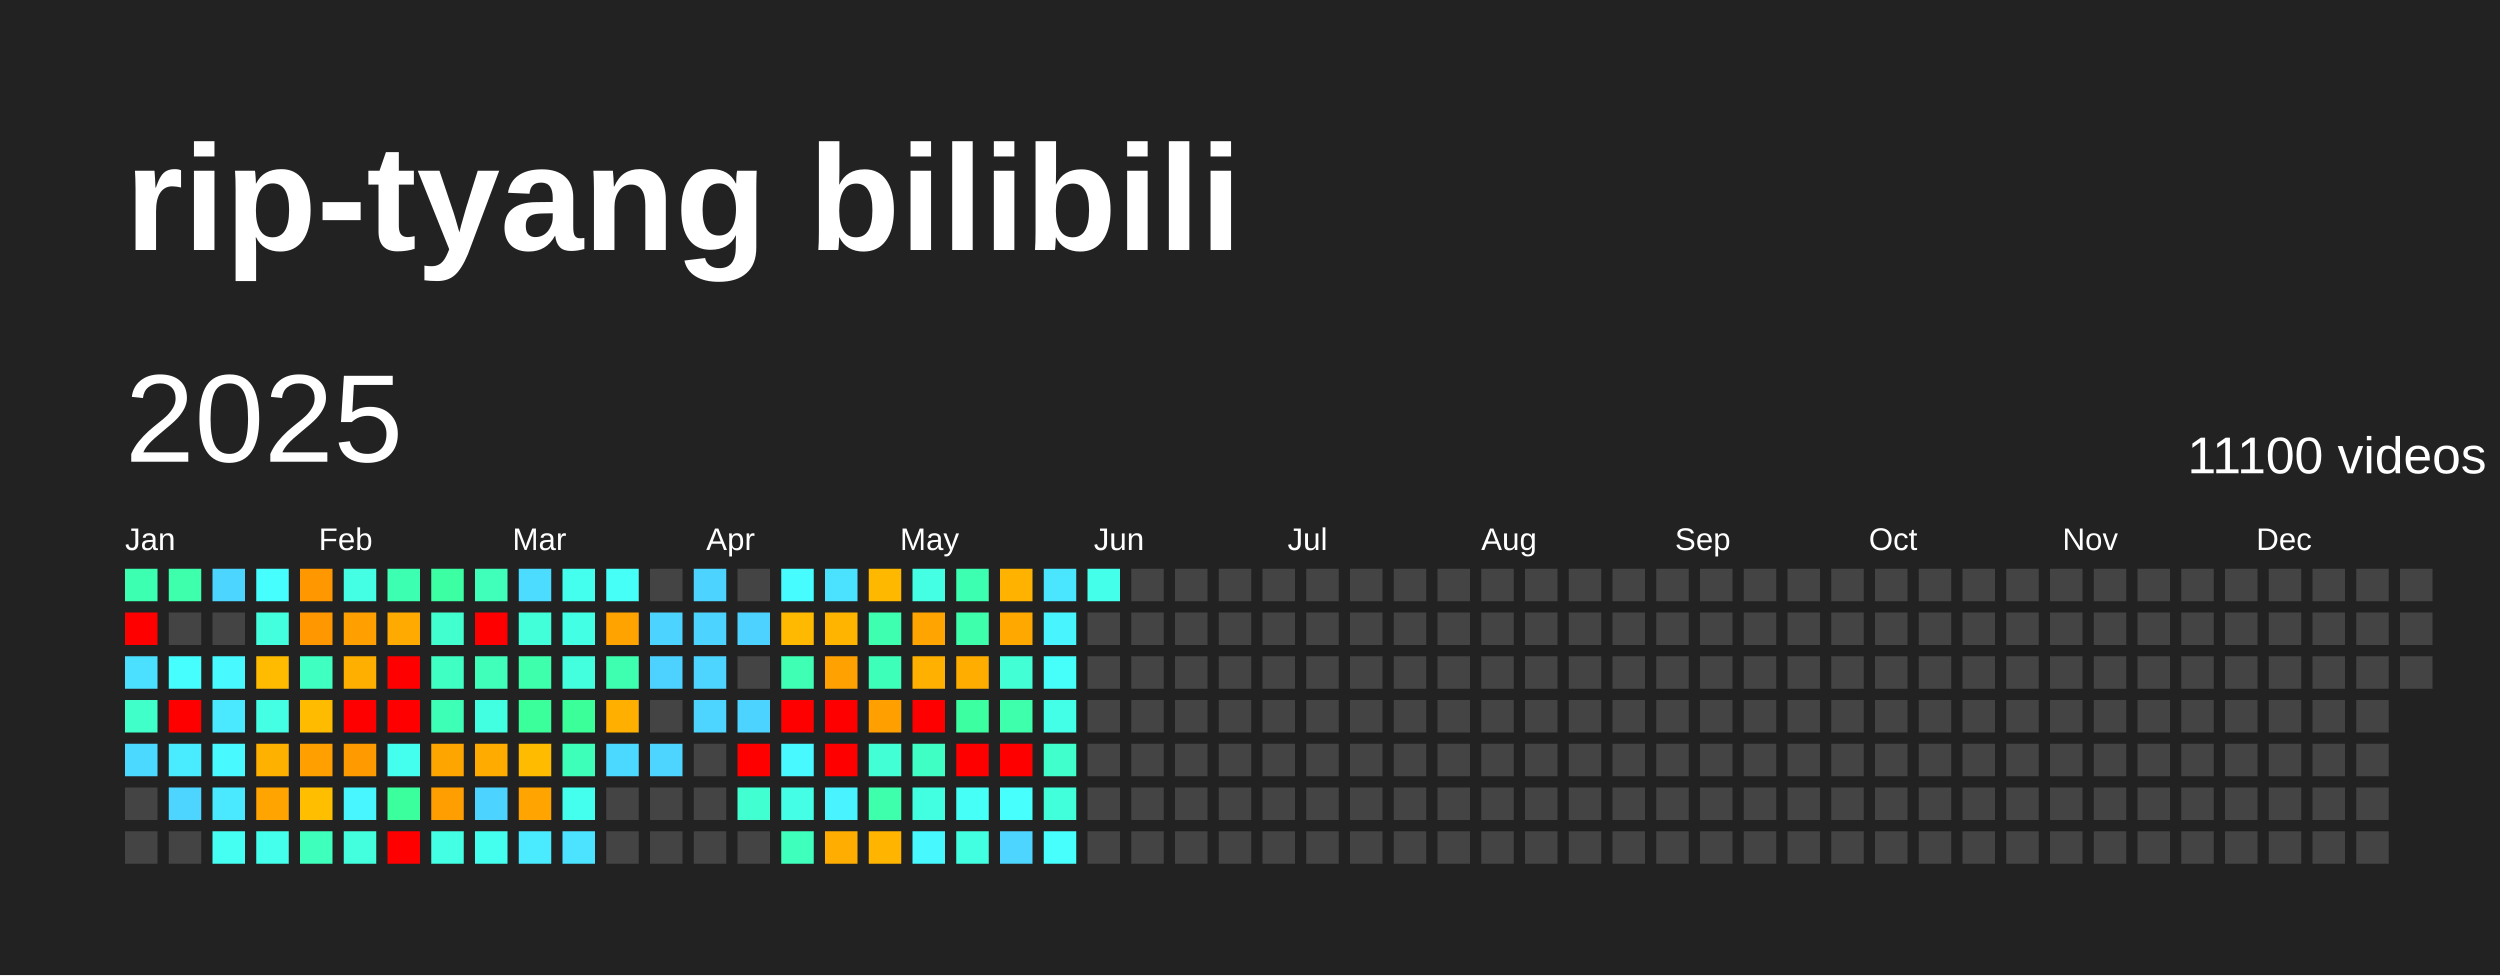
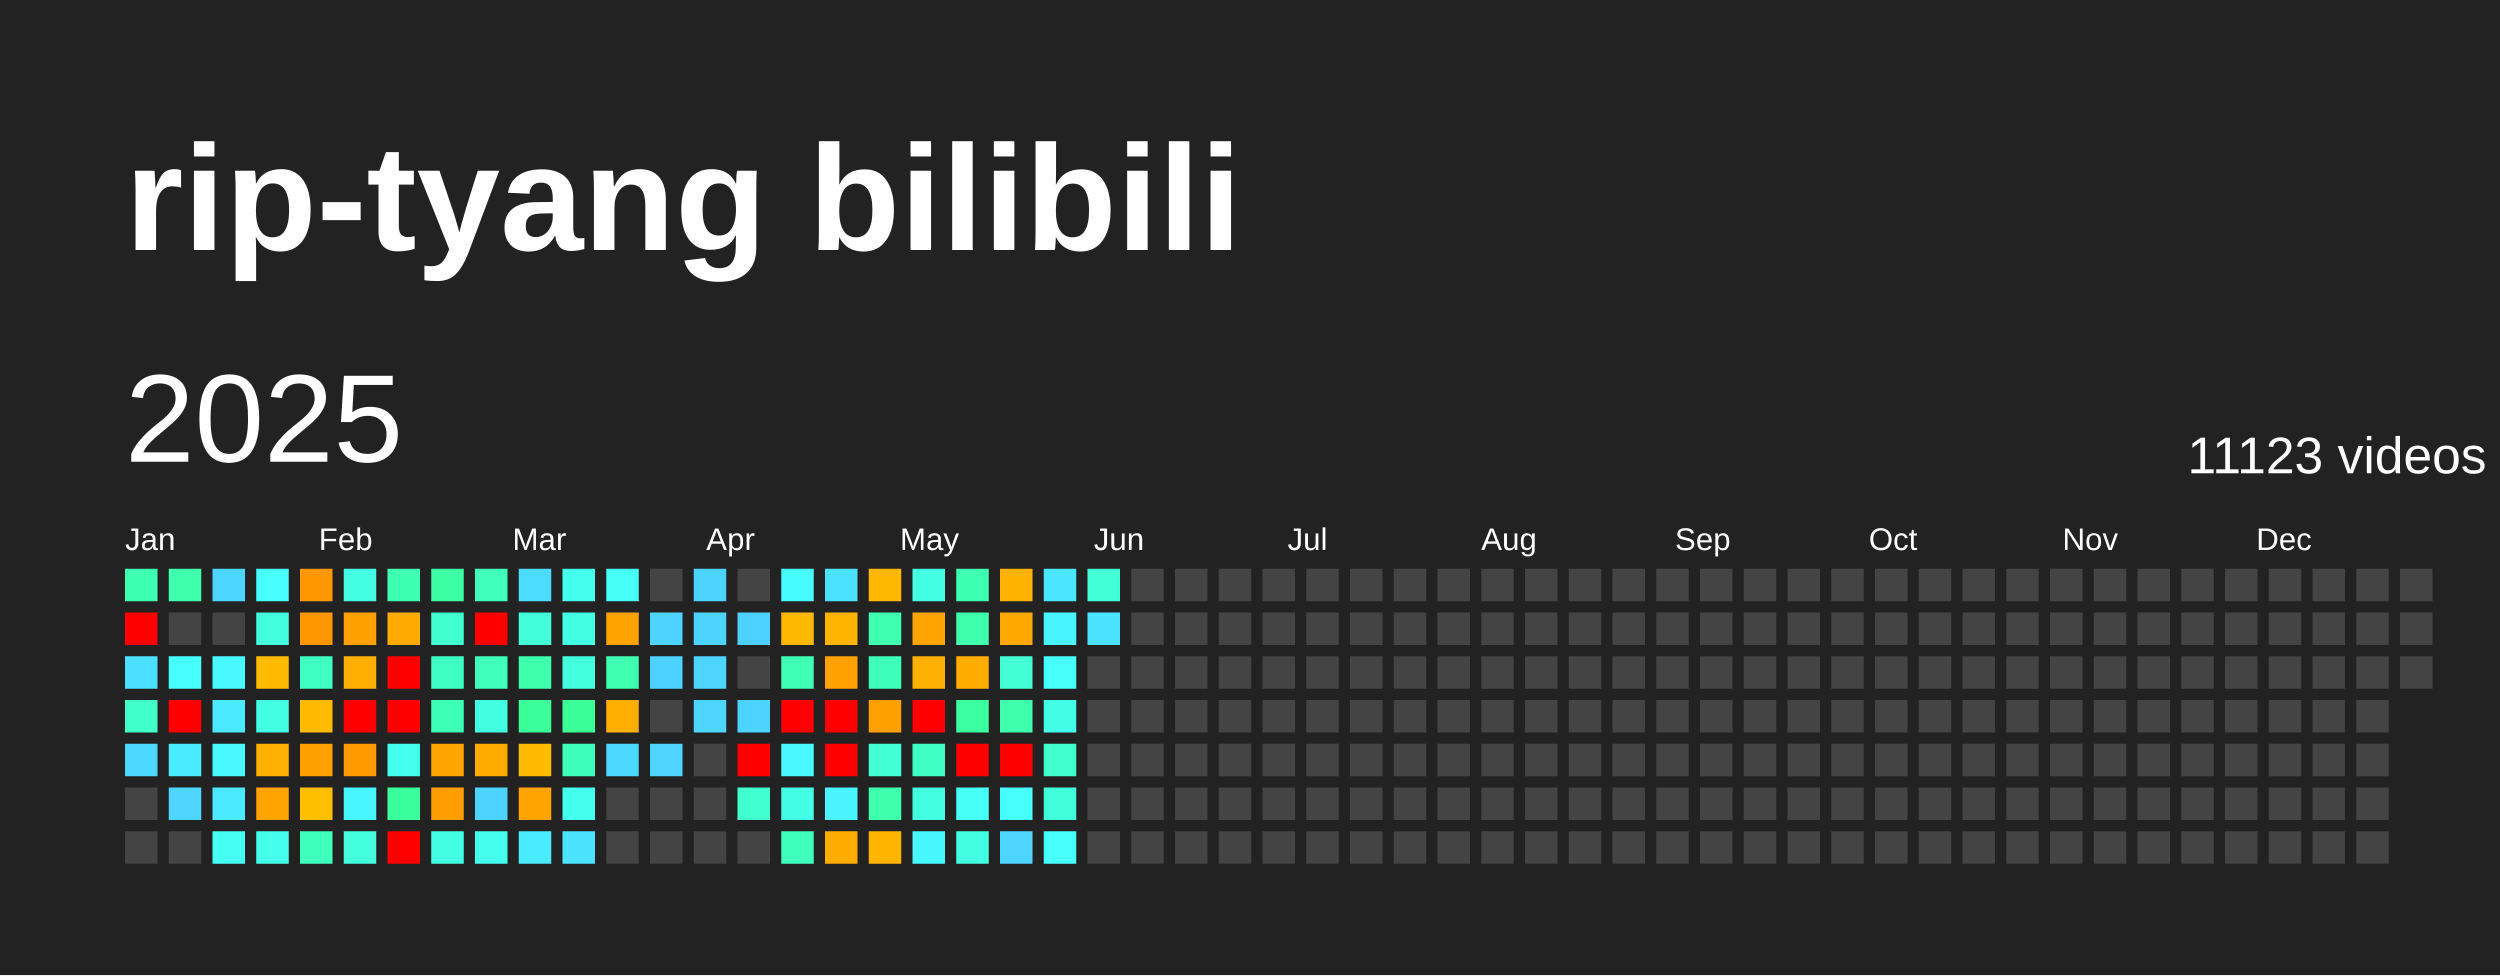
<svg xmlns="http://www.w3.org/2000/svg" baseProfile="full" height="78mm" version="1.1" viewBox="0,0,200,78" width="200mm">
  <defs />
  <rect fill="#222222" height="78" width="200" x="0" y="0" />
  <text fill="#FFFFFF" style="font-size:12px; font-family:Arial; font-weight:bold;" x="10" y="20">rip-tyang bilibili</text>
  <text dominant-baseline="hanging" fill="#FFFFFF" style="font-size:10.0px; font-family:Arial;" x="10" y="30">2025</text>
-   <text dominant-baseline="hanging" fill="#FFFFFF" style="font-size:4.125px; font-family:Arial;" x="175" y="35">11100 videos</text>
+   <text dominant-baseline="hanging" fill="#FFFFFF" style="font-size:4.125px; font-family:Arial;" x="175" y="35">11123 videos</text>
  <text fill="#FFFFFF" style="font-size:2.5px; font-family:Arial" x="10.0" y="44">Jan</text>
  <text fill="#FFFFFF" style="font-size:2.5px; font-family:Arial" x="25.5" y="44">Feb</text>
  <text fill="#FFFFFF" style="font-size:2.5px; font-family:Arial" x="41.0" y="44">Mar</text>
  <text fill="#FFFFFF" style="font-size:2.5px; font-family:Arial" x="56.5" y="44">Apr</text>
  <text fill="#FFFFFF" style="font-size:2.5px; font-family:Arial" x="72.0" y="44">May</text>
  <text fill="#FFFFFF" style="font-size:2.5px; font-family:Arial" x="87.5" y="44">Jun</text>
  <text fill="#FFFFFF" style="font-size:2.5px; font-family:Arial" x="103.0" y="44">Jul</text>
  <text fill="#FFFFFF" style="font-size:2.5px; font-family:Arial" x="118.5" y="44">Aug</text>
  <text fill="#FFFFFF" style="font-size:2.5px; font-family:Arial" x="134.0" y="44">Sep</text>
  <text fill="#FFFFFF" style="font-size:2.5px; font-family:Arial" x="149.5" y="44">Oct</text>
  <text fill="#FFFFFF" style="font-size:2.5px; font-family:Arial" x="165.0" y="44">Nov</text>
  <text fill="#FFFFFF" style="font-size:2.5px; font-family:Arial" x="180.5" y="44">Dec</text>
  <rect fill="#3dffb1" height="2.6" width="2.6" x="10.0" y="45.5" />
  <rect fill="red" height="2.6" width="2.6" x="10.0" y="49.0" />
  <rect fill="#4be0ff" height="2.6" width="2.6" x="10.0" y="52.5" />
  <rect fill="#40ffc8" height="2.6" width="2.6" x="10.0" y="56.0" />
  <rect fill="#4cd9ff" height="2.6" width="2.6" x="10.0" y="59.5" />
  <rect fill="#444444" height="2.6" width="2.6" x="10.0" y="63.0" />
  <rect fill="#444444" height="2.6" width="2.6" x="10.0" y="66.5" />
  <rect fill="#3dffac" height="2.6" width="2.6" x="13.5" y="45.5" />
  <rect fill="#444444" height="2.6" width="2.6" x="13.5" y="49.0" />
  <rect fill="#47feff" height="2.6" width="2.6" x="13.5" y="52.5" />
  <rect fill="red" height="2.6" width="2.6" x="13.5" y="56.0" />
  <rect fill="#49ecff" height="2.6" width="2.6" x="13.5" y="59.5" />
  <rect fill="#4dd5ff" height="2.6" width="2.6" x="13.5" y="63.0" />
  <rect fill="#444444" height="2.6" width="2.6" x="13.5" y="66.5" />
  <rect fill="#4cd6ff" height="2.6" width="2.6" x="17.0" y="45.5" />
  <rect fill="#444444" height="2.6" width="2.6" x="17.0" y="49.0" />
  <rect fill="#48f9ff" height="2.6" width="2.6" x="17.0" y="52.5" />
  <rect fill="#4ae9ff" height="2.6" width="2.6" x="17.0" y="56.0" />
  <rect fill="#48f9ff" height="2.6" width="2.6" x="17.0" y="59.5" />
  <rect fill="#4ae9ff" height="2.6" width="2.6" x="17.0" y="63.0" />
  <rect fill="#45fff2" height="2.6" width="2.6" x="17.0" y="66.5" />
  <rect fill="#47feff" height="2.6" width="2.6" x="20.5" y="45.5" />
  <rect fill="#43ffdd" height="2.6" width="2.6" x="20.5" y="49.0" />
  <rect fill="#ffbb00" height="2.6" width="2.6" x="20.5" y="52.5" />
  <rect fill="#44ffe4" height="2.6" width="2.6" x="20.5" y="56.0" />
  <rect fill="#ffb100" height="2.6" width="2.6" x="20.5" y="59.5" />
  <rect fill="#ffa400" height="2.6" width="2.6" x="20.5" y="63.0" />
  <rect fill="#44ffeb" height="2.6" width="2.6" x="20.5" y="66.5" />
  <rect fill="#ff9700" height="2.6" width="2.6" x="24.0" y="45.5" />
  <rect fill="#ff9700" height="2.6" width="2.6" x="24.0" y="49.0" />
  <rect fill="#3fffc1" height="2.6" width="2.6" x="24.0" y="52.5" />
  <rect fill="#ffbb00" height="2.6" width="2.6" x="24.0" y="56.0" />
  <rect fill="#ff9f00" height="2.6" width="2.6" x="24.0" y="59.5" />
  <rect fill="#ffbf00" height="2.6" width="2.6" x="24.0" y="63.0" />
  <rect fill="#3fffbc" height="2.6" width="2.6" x="24.0" y="66.5" />
  <rect fill="#44ffe4" height="2.6" width="2.6" x="27.5" y="45.5" />
  <rect fill="#ffa000" height="2.6" width="2.6" x="27.5" y="49.0" />
  <rect fill="#ffaf00" height="2.6" width="2.6" x="27.5" y="52.5" />
  <rect fill="red" height="2.6" width="2.6" x="27.5" y="56.0" />
  <rect fill="#ff9a00" height="2.6" width="2.6" x="27.5" y="59.5" />
  <rect fill="#48f6ff" height="2.6" width="2.6" x="27.5" y="63.0" />
  <rect fill="#43ffdd" height="2.6" width="2.6" x="27.5" y="66.5" />
  <rect fill="#3dffb1" height="2.6" width="2.6" x="31.0" y="45.5" />
  <rect fill="#ffaa00" height="2.6" width="2.6" x="31.0" y="49.0" />
  <rect fill="red" height="2.6" width="2.6" x="31.0" y="52.5" />
  <rect fill="red" height="2.6" width="2.6" x="31.0" y="56.0" />
  <rect fill="#45ffee" height="2.6" width="2.6" x="31.0" y="59.5" />
  <rect fill="#3bff9c" height="2.6" width="2.6" x="31.0" y="63.0" />
  <rect fill="red" height="2.6" width="2.6" x="31.0" y="66.5" />
  <rect fill="#3cffa3" height="2.6" width="2.6" x="34.5" y="45.5" />
  <rect fill="#41ffce" height="2.6" width="2.6" x="34.5" y="49.0" />
  <rect fill="#40ffc3" height="2.6" width="2.6" x="34.5" y="52.5" />
  <rect fill="#3effb6" height="2.6" width="2.6" x="34.5" y="56.0" />
  <rect fill="#ffa500" height="2.6" width="2.6" x="34.5" y="59.5" />
  <rect fill="#ff9e00" height="2.6" width="2.6" x="34.5" y="63.0" />
  <rect fill="#43ffe3" height="2.6" width="2.6" x="34.5" y="66.5" />
  <rect fill="#3fffbb" height="2.6" width="2.6" x="38.0" y="45.5" />
  <rect fill="red" height="2.6" width="2.6" x="38.0" y="49.0" />
  <rect fill="#3fffbb" height="2.6" width="2.6" x="38.0" y="52.5" />
  <rect fill="#43ffe1" height="2.6" width="2.6" x="38.0" y="56.0" />
  <rect fill="#ffab00" height="2.6" width="2.6" x="38.0" y="59.5" />
  <rect fill="#4dd3ff" height="2.6" width="2.6" x="38.0" y="63.0" />
  <rect fill="#45ffee" height="2.6" width="2.6" x="38.0" y="66.5" />
  <rect fill="#4cdcff" height="2.6" width="2.6" x="41.5" y="45.5" />
  <rect fill="#42ffd9" height="2.6" width="2.6" x="41.5" y="49.0" />
  <rect fill="#3dffac" height="2.6" width="2.6" x="41.5" y="52.5" />
  <rect fill="#3bff9b" height="2.6" width="2.6" x="41.5" y="56.0" />
  <rect fill="#ffbb00" height="2.6" width="2.6" x="41.5" y="59.5" />
  <rect fill="#ffa400" height="2.6" width="2.6" x="41.5" y="63.0" />
  <rect fill="#4aeaff" height="2.6" width="2.6" x="41.5" y="66.5" />
  <rect fill="#45ffee" height="2.6" width="2.6" x="45.0" y="45.5" />
  <rect fill="#43ffe3" height="2.6" width="2.6" x="45.0" y="49.0" />
  <rect fill="#43ffdd" height="2.6" width="2.6" x="45.0" y="52.5" />
  <rect fill="#3bff99" height="2.6" width="2.6" x="45.0" y="56.0" />
  <rect fill="#3effb9" height="2.6" width="2.6" x="45.0" y="59.5" />
  <rect fill="#45ffee" height="2.6" width="2.6" x="45.0" y="63.0" />
  <rect fill="#4be3ff" height="2.6" width="2.6" x="45.0" y="66.5" />
  <rect fill="#46fff6" height="2.6" width="2.6" x="48.5" y="45.5" />
  <rect fill="#ffa300" height="2.6" width="2.6" x="48.5" y="49.0" />
  <rect fill="#3dffaf" height="2.6" width="2.6" x="48.5" y="52.5" />
  <rect fill="#ffaf00" height="2.6" width="2.6" x="48.5" y="56.0" />
  <rect fill="#4cd9ff" height="2.6" width="2.6" x="48.5" y="59.5" />
  <rect fill="#444444" height="2.6" width="2.6" x="48.5" y="63.0" />
  <rect fill="#444444" height="2.6" width="2.6" x="48.5" y="66.5" />
  <rect fill="#444444" height="2.6" width="2.6" x="52.0" y="45.5" />
  <rect fill="#4dd3ff" height="2.6" width="2.6" x="52.0" y="49.0" />
  <rect fill="#4dd2ff" height="2.6" width="2.6" x="52.0" y="52.5" />
  <rect fill="#444444" height="2.6" width="2.6" x="52.0" y="56.0" />
  <rect fill="#4dd5ff" height="2.6" width="2.6" x="52.0" y="59.5" />
  <rect fill="#444444" height="2.6" width="2.6" x="52.0" y="63.0" />
  <rect fill="#444444" height="2.6" width="2.6" x="52.0" y="66.5" />
  <rect fill="#4dd3ff" height="2.6" width="2.6" x="55.5" y="45.5" />
  <rect fill="#4dd3ff" height="2.6" width="2.6" x="55.5" y="49.0" />
  <rect fill="#4dd5ff" height="2.6" width="2.6" x="55.5" y="52.5" />
  <rect fill="#4dd5ff" height="2.6" width="2.6" x="55.5" y="56.0" />
  <rect fill="#444444" height="2.6" width="2.6" x="55.5" y="59.5" />
  <rect fill="#444444" height="2.6" width="2.6" x="55.5" y="63.0" />
  <rect fill="#444444" height="2.6" width="2.6" x="55.5" y="66.5" />
  <rect fill="#444444" height="2.6" width="2.6" x="59.0" y="45.5" />
  <rect fill="#4dd2ff" height="2.6" width="2.6" x="59.0" y="49.0" />
  <rect fill="#444444" height="2.6" width="2.6" x="59.0" y="52.5" />
  <rect fill="#4dd3ff" height="2.6" width="2.6" x="59.0" y="56.0" />
  <rect fill="red" height="2.6" width="2.6" x="59.0" y="59.5" />
  <rect fill="#41ffd0" height="2.6" width="2.6" x="59.0" y="63.0" />
  <rect fill="#444444" height="2.6" width="2.6" x="59.0" y="66.5" />
  <rect fill="#47fcff" height="2.6" width="2.6" x="62.5" y="45.5" />
  <rect fill="#ffb900" height="2.6" width="2.6" x="62.5" y="49.0" />
  <rect fill="#3effb4" height="2.6" width="2.6" x="62.5" y="52.5" />
  <rect fill="red" height="2.6" width="2.6" x="62.5" y="56.0" />
  <rect fill="#48f9ff" height="2.6" width="2.6" x="62.5" y="59.5" />
  <rect fill="#44ffe6" height="2.6" width="2.6" x="62.5" y="63.0" />
  <rect fill="#3fffbc" height="2.6" width="2.6" x="62.5" y="66.5" />
  <rect fill="#4be2ff" height="2.6" width="2.6" x="66.0" y="45.5" />
  <rect fill="#ffb400" height="2.6" width="2.6" x="66.0" y="49.0" />
  <rect fill="#ffa100" height="2.6" width="2.6" x="66.0" y="52.5" />
  <rect fill="red" height="2.6" width="2.6" x="66.0" y="56.0" />
  <rect fill="red" height="2.6" width="2.6" x="66.0" y="59.5" />
  <rect fill="#49f3ff" height="2.6" width="2.6" x="66.0" y="63.0" />
  <rect fill="#ffad00" height="2.6" width="2.6" x="66.0" y="66.5" />
  <rect fill="#ffb800" height="2.6" width="2.6" x="69.5" y="45.5" />
  <rect fill="#3dffaf" height="2.6" width="2.6" x="69.5" y="49.0" />
  <rect fill="#3effb9" height="2.6" width="2.6" x="69.5" y="52.5" />
  <rect fill="#ffa000" height="2.6" width="2.6" x="69.5" y="56.0" />
  <rect fill="#42ffd5" height="2.6" width="2.6" x="69.5" y="59.5" />
  <rect fill="#3dffac" height="2.6" width="2.6" x="69.5" y="63.0" />
  <rect fill="#ffb500" height="2.6" width="2.6" x="69.5" y="66.5" />
  <rect fill="#44ffe4" height="2.6" width="2.6" x="73.0" y="45.5" />
  <rect fill="#ffa400" height="2.6" width="2.6" x="73.0" y="49.0" />
  <rect fill="#ffb000" height="2.6" width="2.6" x="73.0" y="52.5" />
  <rect fill="red" height="2.6" width="2.6" x="73.0" y="56.0" />
  <rect fill="#40ffc5" height="2.6" width="2.6" x="73.0" y="59.5" />
  <rect fill="#43ffe1" height="2.6" width="2.6" x="73.0" y="63.0" />
  <rect fill="#48f8ff" height="2.6" width="2.6" x="73.0" y="66.5" />
  <rect fill="#3dffb1" height="2.6" width="2.6" x="76.5" y="45.5" />
  <rect fill="#3dffac" height="2.6" width="2.6" x="76.5" y="49.0" />
  <rect fill="#ffae00" height="2.6" width="2.6" x="76.5" y="52.5" />
  <rect fill="#3bffa0" height="2.6" width="2.6" x="76.5" y="56.0" />
  <rect fill="red" height="2.6" width="2.6" x="76.5" y="59.5" />
  <rect fill="#46fff7" height="2.6" width="2.6" x="76.5" y="63.0" />
  <rect fill="#43ffe1" height="2.6" width="2.6" x="76.5" y="66.5" />
  <rect fill="#ffb200" height="2.6" width="2.6" x="80.0" y="45.5" />
  <rect fill="#ffa900" height="2.6" width="2.6" x="80.0" y="49.0" />
  <rect fill="#42ffd5" height="2.6" width="2.6" x="80.0" y="52.5" />
  <rect fill="#3dffac" height="2.6" width="2.6" x="80.0" y="56.0" />
  <rect fill="red" height="2.6" width="2.6" x="80.0" y="59.5" />
  <rect fill="#47fffc" height="2.6" width="2.6" x="80.0" y="63.0" />
  <rect fill="#4dd5ff" height="2.6" width="2.6" x="80.0" y="66.5" />
  <rect fill="#4ae5ff" height="2.6" width="2.6" x="83.5" y="45.5" />
  <rect fill="#48f5ff" height="2.6" width="2.6" x="83.5" y="49.0" />
  <rect fill="#46fffa" height="2.6" width="2.6" x="83.5" y="52.5" />
  <rect fill="#44ffe8" height="2.6" width="2.6" x="83.5" y="56.0" />
  <rect fill="#41ffcd" height="2.6" width="2.6" x="83.5" y="59.5" />
  <rect fill="#42ffdb" height="2.6" width="2.6" x="83.5" y="63.0" />
  <rect fill="#47fffc" height="2.6" width="2.6" x="83.5" y="66.5" />
-   <rect fill="#44ffe9" height="2.6" width="2.6" x="87.0" y="45.5" />
-   <rect fill="#444444" height="2.6" width="2.6" x="87.0" y="49.0" />
+   <rect fill="#42ffd8" height="2.6" width="2.6" x="87.0" y="45.5" />
+   <rect fill="#4be2ff" height="2.6" width="2.6" x="87.0" y="49.0" />
  <rect fill="#444444" height="2.6" width="2.6" x="87.0" y="52.5" />
  <rect fill="#444444" height="2.6" width="2.6" x="87.0" y="56.0" />
  <rect fill="#444444" height="2.6" width="2.6" x="87.0" y="59.5" />
  <rect fill="#444444" height="2.6" width="2.6" x="87.0" y="63.0" />
  <rect fill="#444444" height="2.6" width="2.6" x="87.0" y="66.5" />
  <rect fill="#444444" height="2.6" width="2.6" x="90.5" y="45.5" />
  <rect fill="#444444" height="2.6" width="2.6" x="90.5" y="49.0" />
  <rect fill="#444444" height="2.6" width="2.6" x="90.5" y="52.5" />
  <rect fill="#444444" height="2.6" width="2.6" x="90.5" y="56.0" />
  <rect fill="#444444" height="2.6" width="2.6" x="90.5" y="59.5" />
  <rect fill="#444444" height="2.6" width="2.6" x="90.5" y="63.0" />
  <rect fill="#444444" height="2.6" width="2.6" x="90.5" y="66.5" />
  <rect fill="#444444" height="2.6" width="2.6" x="94.0" y="45.5" />
  <rect fill="#444444" height="2.6" width="2.6" x="94.0" y="49.0" />
  <rect fill="#444444" height="2.6" width="2.6" x="94.0" y="52.5" />
  <rect fill="#444444" height="2.6" width="2.6" x="94.0" y="56.0" />
  <rect fill="#444444" height="2.6" width="2.6" x="94.0" y="59.5" />
  <rect fill="#444444" height="2.6" width="2.6" x="94.0" y="63.0" />
  <rect fill="#444444" height="2.6" width="2.6" x="94.0" y="66.5" />
  <rect fill="#444444" height="2.6" width="2.6" x="97.5" y="45.5" />
  <rect fill="#444444" height="2.6" width="2.6" x="97.5" y="49.0" />
  <rect fill="#444444" height="2.6" width="2.6" x="97.5" y="52.5" />
  <rect fill="#444444" height="2.6" width="2.6" x="97.5" y="56.0" />
  <rect fill="#444444" height="2.6" width="2.6" x="97.5" y="59.5" />
  <rect fill="#444444" height="2.6" width="2.6" x="97.5" y="63.0" />
  <rect fill="#444444" height="2.6" width="2.6" x="97.5" y="66.5" />
  <rect fill="#444444" height="2.6" width="2.6" x="101.0" y="45.5" />
  <rect fill="#444444" height="2.6" width="2.6" x="101.0" y="49.0" />
  <rect fill="#444444" height="2.6" width="2.6" x="101.0" y="52.5" />
  <rect fill="#444444" height="2.6" width="2.6" x="101.0" y="56.0" />
  <rect fill="#444444" height="2.6" width="2.6" x="101.0" y="59.5" />
  <rect fill="#444444" height="2.6" width="2.6" x="101.0" y="63.0" />
  <rect fill="#444444" height="2.6" width="2.6" x="101.0" y="66.5" />
  <rect fill="#444444" height="2.6" width="2.6" x="104.5" y="45.5" />
  <rect fill="#444444" height="2.6" width="2.6" x="104.5" y="49.0" />
  <rect fill="#444444" height="2.6" width="2.6" x="104.5" y="52.5" />
  <rect fill="#444444" height="2.6" width="2.6" x="104.5" y="56.0" />
  <rect fill="#444444" height="2.6" width="2.6" x="104.5" y="59.5" />
  <rect fill="#444444" height="2.6" width="2.6" x="104.5" y="63.0" />
  <rect fill="#444444" height="2.6" width="2.6" x="104.5" y="66.5" />
  <rect fill="#444444" height="2.6" width="2.6" x="108.0" y="45.5" />
  <rect fill="#444444" height="2.6" width="2.6" x="108.0" y="49.0" />
  <rect fill="#444444" height="2.6" width="2.6" x="108.0" y="52.5" />
  <rect fill="#444444" height="2.6" width="2.6" x="108.0" y="56.0" />
  <rect fill="#444444" height="2.6" width="2.6" x="108.0" y="59.5" />
  <rect fill="#444444" height="2.6" width="2.6" x="108.0" y="63.0" />
  <rect fill="#444444" height="2.6" width="2.6" x="108.0" y="66.5" />
  <rect fill="#444444" height="2.6" width="2.6" x="111.5" y="45.5" />
  <rect fill="#444444" height="2.6" width="2.6" x="111.5" y="49.0" />
  <rect fill="#444444" height="2.6" width="2.6" x="111.5" y="52.5" />
  <rect fill="#444444" height="2.6" width="2.6" x="111.5" y="56.0" />
  <rect fill="#444444" height="2.6" width="2.6" x="111.5" y="59.5" />
  <rect fill="#444444" height="2.6" width="2.6" x="111.5" y="63.0" />
  <rect fill="#444444" height="2.6" width="2.6" x="111.5" y="66.5" />
  <rect fill="#444444" height="2.6" width="2.6" x="115.0" y="45.5" />
  <rect fill="#444444" height="2.6" width="2.6" x="115.0" y="49.0" />
  <rect fill="#444444" height="2.6" width="2.6" x="115.0" y="52.5" />
  <rect fill="#444444" height="2.6" width="2.6" x="115.0" y="56.0" />
  <rect fill="#444444" height="2.6" width="2.6" x="115.0" y="59.5" />
  <rect fill="#444444" height="2.6" width="2.6" x="115.0" y="63.0" />
  <rect fill="#444444" height="2.6" width="2.6" x="115.0" y="66.5" />
  <rect fill="#444444" height="2.6" width="2.6" x="118.5" y="45.5" />
  <rect fill="#444444" height="2.6" width="2.6" x="118.5" y="49.0" />
  <rect fill="#444444" height="2.6" width="2.6" x="118.5" y="52.5" />
  <rect fill="#444444" height="2.6" width="2.6" x="118.5" y="56.0" />
  <rect fill="#444444" height="2.6" width="2.6" x="118.5" y="59.5" />
  <rect fill="#444444" height="2.6" width="2.6" x="118.5" y="63.0" />
  <rect fill="#444444" height="2.6" width="2.6" x="118.5" y="66.5" />
  <rect fill="#444444" height="2.6" width="2.6" x="122.0" y="45.5" />
  <rect fill="#444444" height="2.6" width="2.6" x="122.0" y="49.0" />
  <rect fill="#444444" height="2.6" width="2.6" x="122.0" y="52.5" />
  <rect fill="#444444" height="2.6" width="2.6" x="122.0" y="56.0" />
  <rect fill="#444444" height="2.6" width="2.6" x="122.0" y="59.5" />
  <rect fill="#444444" height="2.6" width="2.6" x="122.0" y="63.0" />
  <rect fill="#444444" height="2.6" width="2.6" x="122.0" y="66.5" />
  <rect fill="#444444" height="2.6" width="2.6" x="125.5" y="45.5" />
  <rect fill="#444444" height="2.6" width="2.6" x="125.5" y="49.0" />
  <rect fill="#444444" height="2.6" width="2.6" x="125.5" y="52.5" />
  <rect fill="#444444" height="2.6" width="2.6" x="125.5" y="56.0" />
  <rect fill="#444444" height="2.6" width="2.6" x="125.5" y="59.5" />
  <rect fill="#444444" height="2.6" width="2.6" x="125.5" y="63.0" />
  <rect fill="#444444" height="2.6" width="2.6" x="125.5" y="66.5" />
  <rect fill="#444444" height="2.6" width="2.6" x="129.0" y="45.5" />
  <rect fill="#444444" height="2.6" width="2.6" x="129.0" y="49.0" />
  <rect fill="#444444" height="2.6" width="2.6" x="129.0" y="52.5" />
  <rect fill="#444444" height="2.6" width="2.6" x="129.0" y="56.0" />
  <rect fill="#444444" height="2.6" width="2.6" x="129.0" y="59.5" />
  <rect fill="#444444" height="2.6" width="2.6" x="129.0" y="63.0" />
  <rect fill="#444444" height="2.6" width="2.6" x="129.0" y="66.5" />
  <rect fill="#444444" height="2.6" width="2.6" x="132.5" y="45.5" />
  <rect fill="#444444" height="2.6" width="2.6" x="132.5" y="49.0" />
  <rect fill="#444444" height="2.6" width="2.6" x="132.5" y="52.5" />
  <rect fill="#444444" height="2.6" width="2.6" x="132.5" y="56.0" />
  <rect fill="#444444" height="2.6" width="2.6" x="132.5" y="59.5" />
  <rect fill="#444444" height="2.6" width="2.6" x="132.5" y="63.0" />
  <rect fill="#444444" height="2.6" width="2.6" x="132.5" y="66.5" />
  <rect fill="#444444" height="2.6" width="2.6" x="136.0" y="45.5" />
  <rect fill="#444444" height="2.6" width="2.6" x="136.0" y="49.0" />
  <rect fill="#444444" height="2.6" width="2.6" x="136.0" y="52.5" />
  <rect fill="#444444" height="2.6" width="2.6" x="136.0" y="56.0" />
  <rect fill="#444444" height="2.6" width="2.6" x="136.0" y="59.5" />
  <rect fill="#444444" height="2.6" width="2.6" x="136.0" y="63.0" />
  <rect fill="#444444" height="2.6" width="2.6" x="136.0" y="66.5" />
  <rect fill="#444444" height="2.6" width="2.6" x="139.5" y="45.5" />
  <rect fill="#444444" height="2.6" width="2.6" x="139.5" y="49.0" />
  <rect fill="#444444" height="2.6" width="2.6" x="139.5" y="52.5" />
  <rect fill="#444444" height="2.6" width="2.6" x="139.5" y="56.0" />
  <rect fill="#444444" height="2.6" width="2.6" x="139.5" y="59.5" />
  <rect fill="#444444" height="2.6" width="2.6" x="139.5" y="63.0" />
  <rect fill="#444444" height="2.6" width="2.6" x="139.5" y="66.5" />
  <rect fill="#444444" height="2.6" width="2.6" x="143.0" y="45.5" />
  <rect fill="#444444" height="2.6" width="2.6" x="143.0" y="49.0" />
  <rect fill="#444444" height="2.6" width="2.6" x="143.0" y="52.5" />
  <rect fill="#444444" height="2.6" width="2.6" x="143.0" y="56.0" />
  <rect fill="#444444" height="2.6" width="2.6" x="143.0" y="59.5" />
  <rect fill="#444444" height="2.6" width="2.6" x="143.0" y="63.0" />
  <rect fill="#444444" height="2.6" width="2.6" x="143.0" y="66.5" />
  <rect fill="#444444" height="2.6" width="2.6" x="146.5" y="45.5" />
  <rect fill="#444444" height="2.6" width="2.6" x="146.5" y="49.0" />
  <rect fill="#444444" height="2.6" width="2.6" x="146.5" y="52.5" />
  <rect fill="#444444" height="2.6" width="2.6" x="146.5" y="56.0" />
  <rect fill="#444444" height="2.6" width="2.6" x="146.5" y="59.5" />
  <rect fill="#444444" height="2.6" width="2.6" x="146.5" y="63.0" />
  <rect fill="#444444" height="2.6" width="2.6" x="146.5" y="66.5" />
  <rect fill="#444444" height="2.6" width="2.6" x="150.0" y="45.5" />
  <rect fill="#444444" height="2.6" width="2.6" x="150.0" y="49.0" />
  <rect fill="#444444" height="2.6" width="2.6" x="150.0" y="52.5" />
  <rect fill="#444444" height="2.6" width="2.6" x="150.0" y="56.0" />
  <rect fill="#444444" height="2.6" width="2.6" x="150.0" y="59.5" />
  <rect fill="#444444" height="2.6" width="2.6" x="150.0" y="63.0" />
  <rect fill="#444444" height="2.6" width="2.6" x="150.0" y="66.5" />
  <rect fill="#444444" height="2.6" width="2.6" x="153.5" y="45.5" />
  <rect fill="#444444" height="2.6" width="2.6" x="153.5" y="49.0" />
  <rect fill="#444444" height="2.6" width="2.6" x="153.5" y="52.5" />
  <rect fill="#444444" height="2.6" width="2.6" x="153.5" y="56.0" />
  <rect fill="#444444" height="2.6" width="2.6" x="153.5" y="59.5" />
  <rect fill="#444444" height="2.6" width="2.6" x="153.5" y="63.0" />
  <rect fill="#444444" height="2.6" width="2.6" x="153.5" y="66.5" />
  <rect fill="#444444" height="2.6" width="2.6" x="157.0" y="45.5" />
  <rect fill="#444444" height="2.6" width="2.6" x="157.0" y="49.0" />
  <rect fill="#444444" height="2.6" width="2.6" x="157.0" y="52.5" />
  <rect fill="#444444" height="2.6" width="2.6" x="157.0" y="56.0" />
  <rect fill="#444444" height="2.6" width="2.6" x="157.0" y="59.5" />
  <rect fill="#444444" height="2.6" width="2.6" x="157.0" y="63.0" />
  <rect fill="#444444" height="2.6" width="2.6" x="157.0" y="66.5" />
  <rect fill="#444444" height="2.6" width="2.6" x="160.5" y="45.5" />
  <rect fill="#444444" height="2.6" width="2.6" x="160.5" y="49.0" />
  <rect fill="#444444" height="2.6" width="2.6" x="160.5" y="52.5" />
  <rect fill="#444444" height="2.6" width="2.6" x="160.5" y="56.0" />
  <rect fill="#444444" height="2.6" width="2.6" x="160.5" y="59.5" />
  <rect fill="#444444" height="2.6" width="2.6" x="160.5" y="63.0" />
  <rect fill="#444444" height="2.6" width="2.6" x="160.5" y="66.5" />
  <rect fill="#444444" height="2.6" width="2.6" x="164.0" y="45.5" />
  <rect fill="#444444" height="2.6" width="2.6" x="164.0" y="49.0" />
  <rect fill="#444444" height="2.6" width="2.6" x="164.0" y="52.5" />
  <rect fill="#444444" height="2.6" width="2.6" x="164.0" y="56.0" />
  <rect fill="#444444" height="2.6" width="2.6" x="164.0" y="59.5" />
  <rect fill="#444444" height="2.6" width="2.6" x="164.0" y="63.0" />
  <rect fill="#444444" height="2.6" width="2.6" x="164.0" y="66.5" />
  <rect fill="#444444" height="2.6" width="2.6" x="167.5" y="45.5" />
  <rect fill="#444444" height="2.6" width="2.6" x="167.5" y="49.0" />
  <rect fill="#444444" height="2.6" width="2.6" x="167.5" y="52.5" />
  <rect fill="#444444" height="2.6" width="2.6" x="167.5" y="56.0" />
  <rect fill="#444444" height="2.6" width="2.6" x="167.5" y="59.5" />
  <rect fill="#444444" height="2.6" width="2.6" x="167.5" y="63.0" />
  <rect fill="#444444" height="2.6" width="2.6" x="167.5" y="66.5" />
  <rect fill="#444444" height="2.6" width="2.6" x="171.0" y="45.5" />
  <rect fill="#444444" height="2.6" width="2.6" x="171.0" y="49.0" />
  <rect fill="#444444" height="2.6" width="2.6" x="171.0" y="52.5" />
  <rect fill="#444444" height="2.6" width="2.6" x="171.0" y="56.0" />
  <rect fill="#444444" height="2.6" width="2.6" x="171.0" y="59.5" />
  <rect fill="#444444" height="2.6" width="2.6" x="171.0" y="63.0" />
  <rect fill="#444444" height="2.6" width="2.6" x="171.0" y="66.5" />
  <rect fill="#444444" height="2.6" width="2.6" x="174.5" y="45.5" />
  <rect fill="#444444" height="2.6" width="2.6" x="174.5" y="49.0" />
  <rect fill="#444444" height="2.6" width="2.6" x="174.5" y="52.5" />
  <rect fill="#444444" height="2.6" width="2.6" x="174.5" y="56.0" />
  <rect fill="#444444" height="2.6" width="2.6" x="174.5" y="59.5" />
  <rect fill="#444444" height="2.6" width="2.6" x="174.5" y="63.0" />
  <rect fill="#444444" height="2.6" width="2.6" x="174.5" y="66.5" />
  <rect fill="#444444" height="2.6" width="2.6" x="178.0" y="45.5" />
  <rect fill="#444444" height="2.6" width="2.6" x="178.0" y="49.0" />
  <rect fill="#444444" height="2.6" width="2.6" x="178.0" y="52.5" />
  <rect fill="#444444" height="2.6" width="2.6" x="178.0" y="56.0" />
  <rect fill="#444444" height="2.6" width="2.6" x="178.0" y="59.5" />
  <rect fill="#444444" height="2.6" width="2.6" x="178.0" y="63.0" />
  <rect fill="#444444" height="2.6" width="2.6" x="178.0" y="66.5" />
  <rect fill="#444444" height="2.6" width="2.6" x="181.5" y="45.5" />
  <rect fill="#444444" height="2.6" width="2.6" x="181.5" y="49.0" />
  <rect fill="#444444" height="2.6" width="2.6" x="181.5" y="52.5" />
  <rect fill="#444444" height="2.6" width="2.6" x="181.5" y="56.0" />
  <rect fill="#444444" height="2.6" width="2.6" x="181.5" y="59.5" />
  <rect fill="#444444" height="2.6" width="2.6" x="181.5" y="63.0" />
  <rect fill="#444444" height="2.6" width="2.6" x="181.5" y="66.5" />
  <rect fill="#444444" height="2.6" width="2.6" x="185.0" y="45.5" />
  <rect fill="#444444" height="2.6" width="2.6" x="185.0" y="49.0" />
  <rect fill="#444444" height="2.6" width="2.6" x="185.0" y="52.5" />
  <rect fill="#444444" height="2.6" width="2.6" x="185.0" y="56.0" />
  <rect fill="#444444" height="2.6" width="2.6" x="185.0" y="59.5" />
  <rect fill="#444444" height="2.6" width="2.6" x="185.0" y="63.0" />
  <rect fill="#444444" height="2.6" width="2.6" x="185.0" y="66.5" />
  <rect fill="#444444" height="2.6" width="2.6" x="188.5" y="45.5" />
  <rect fill="#444444" height="2.6" width="2.6" x="188.5" y="49.0" />
  <rect fill="#444444" height="2.6" width="2.6" x="188.5" y="52.5" />
  <rect fill="#444444" height="2.6" width="2.6" x="188.5" y="56.0" />
  <rect fill="#444444" height="2.6" width="2.6" x="188.5" y="59.5" />
  <rect fill="#444444" height="2.6" width="2.6" x="188.5" y="63.0" />
  <rect fill="#444444" height="2.6" width="2.6" x="188.5" y="66.5" />
  <rect fill="#444444" height="2.6" width="2.6" x="192.0" y="45.5" />
  <rect fill="#444444" height="2.6" width="2.6" x="192.0" y="49.0" />
  <rect fill="#444444" height="2.6" width="2.6" x="192.0" y="52.5" />
</svg>
